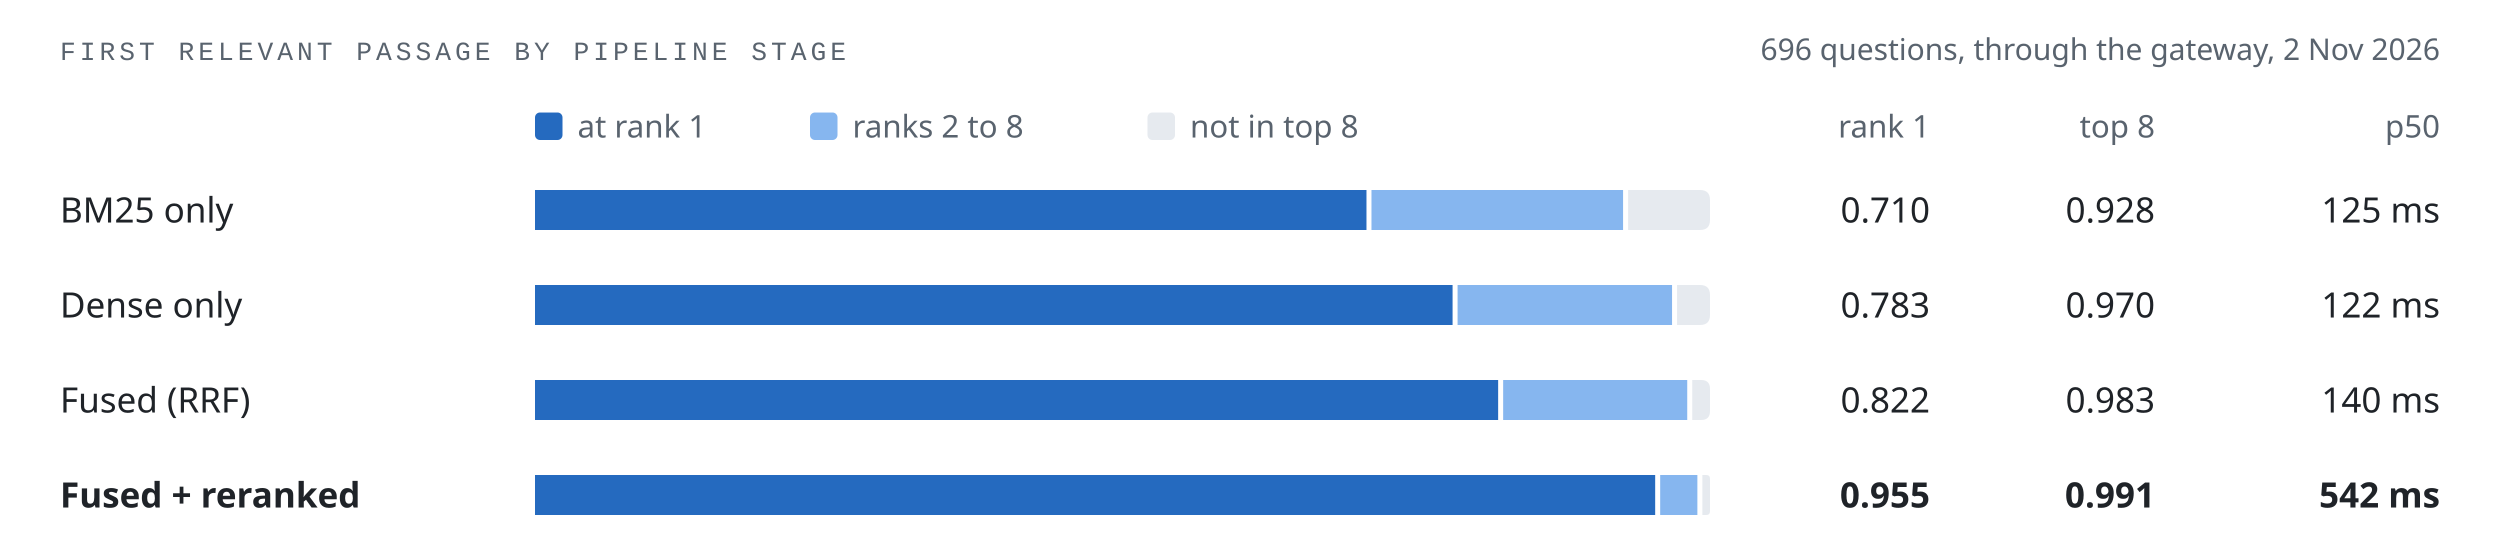
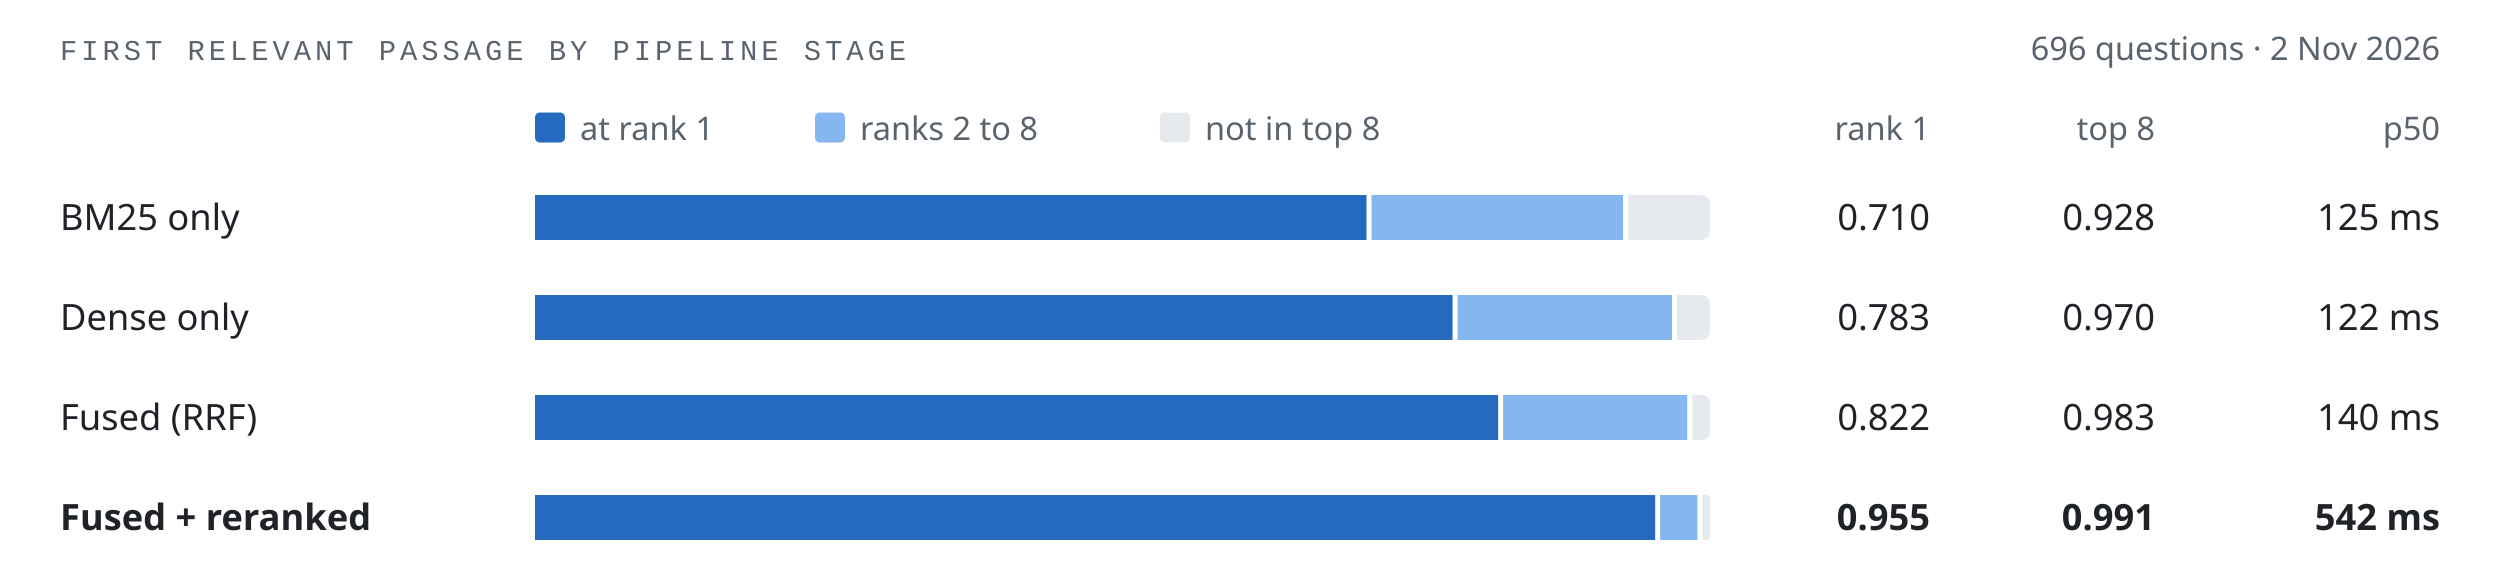
- <svg xmlns="http://www.w3.org/2000/svg" width="1000" height="222" viewBox="0 0 1000 222" role="img" aria-labelledby="t d">
+ <svg xmlns="http://www.w3.org/2000/svg" width="1000" height="232" viewBox="0 0 1000 232" role="img" aria-labelledby="t d">
  <style>.s{font-family:-apple-system,BlinkMacSystemFont,'Segoe UI','Noto Sans',Helvetica,Arial,sans-serif}.m{font-family:ui-monospace,SFMono-Regular,'SF Mono',Menlo,Consolas,'Liberation Mono',monospace}</style>
  <defs>
    <marker id="ah" viewBox="0 0 10 10" refX="9" refY="5" markerWidth="6.5" markerHeight="6.5" orient="auto">
      <path d="M0 1L9.5 5L0 9z" fill="#59636e" />
    </marker>
  </defs>
-   <text x="24" y="24" class="m" font-size="10.5" font-weight="400" fill="#59636e" letter-spacing="1.6">FIRST RELEVANT PASSAGE BY PIPELINE STAGE</text>
-   <text x="976" y="24" class="s" font-size="12" font-weight="400" fill="#59636e" text-anchor="end">696 questions, through the gateway, 2 Nov 2026</text>
-   <rect x="214" y="45" width="11" height="11" rx="2" fill="#256abf" />
-   <text x="231" y="55" class="s" font-size="12.5" font-weight="400" fill="#59636e">at rank 1</text>
-   <rect x="324" y="45" width="11" height="11" rx="2" fill="#86b6ef" />
-   <text x="341" y="55" class="s" font-size="12.5" font-weight="400" fill="#59636e">ranks 2 to 8</text>
-   <rect x="459" y="45" width="11" height="11" rx="2" fill="#e6eaef" />
-   <text x="476" y="55" class="s" font-size="12.5" font-weight="400" fill="#59636e">not in top 8</text>
-   <text x="772" y="55" class="s" font-size="12.5" font-weight="400" fill="#59636e" text-anchor="end">rank 1</text>
-   <text x="862" y="55" class="s" font-size="12.5" font-weight="400" fill="#59636e" text-anchor="end">top 8</text>
-   <text x="976" y="55" class="s" font-size="12.5" font-weight="400" fill="#59636e" text-anchor="end">p50</text>
-   <text x="24" y="89" class="s" font-size="14" font-weight="400" fill="#1f2328">BM25 only</text>
-   <rect x="214" y="76" width="332.59" height="16" fill="#256abf" />
-   <rect x="548.59" y="76" width="100.64" height="16" fill="#86b6ef" />
-   <path d="M651.24 76H680Q684 76 684 80V88Q684 92 680 92H651.24Z" fill="#e6eaef" />
-   <text x="772" y="89" class="s" font-size="14" font-weight="400" fill="#1f2328" text-anchor="end">0.710</text>
-   <text x="862" y="89" class="s" font-size="14" font-weight="400" fill="#1f2328" text-anchor="end">0.928</text>
-   <text x="976" y="89" class="s" font-size="14" font-weight="400" fill="#1f2328" text-anchor="end">125 ms</text>
-   <text x="24" y="127" class="s" font-size="14" font-weight="400" fill="#1f2328">Dense only</text>
-   <rect x="214" y="114" width="367.03" height="16" fill="#256abf" />
-   <rect x="583.03" y="114" width="85.79" height="16" fill="#86b6ef" />
-   <path d="M670.82 114H680Q684 114 684 118V126Q684 130 680 130H670.82Z" fill="#e6eaef" />
-   <text x="772" y="127" class="s" font-size="14" font-weight="400" fill="#1f2328" text-anchor="end">0.783</text>
-   <text x="862" y="127" class="s" font-size="14" font-weight="400" fill="#1f2328" text-anchor="end">0.970</text>
-   <text x="976" y="127" class="s" font-size="14" font-weight="400" fill="#1f2328" text-anchor="end">122 ms</text>
-   <text x="24" y="165" class="s" font-size="14" font-weight="400" fill="#1f2328">Fused (RRF)</text>
-   <rect x="214" y="152" width="385.26" height="16" fill="#256abf" />
-   <rect x="601.26" y="152" width="73.63" height="16" fill="#86b6ef" />
-   <path d="M676.9 152H680.45Q684 152 684 155.552V164.448Q684 168 680.45 168H676.9Z" fill="#e6eaef" />
-   <text x="772" y="165" class="s" font-size="14" font-weight="400" fill="#1f2328" text-anchor="end">0.822</text>
-   <text x="862" y="165" class="s" font-size="14" font-weight="400" fill="#1f2328" text-anchor="end">0.983</text>
-   <text x="976" y="165" class="s" font-size="14" font-weight="400" fill="#1f2328" text-anchor="end">140 ms</text>
-   <text x="24" y="203" class="s" font-size="14" font-weight="600" fill="#1f2328">Fused + reranked</text>
-   <rect x="214" y="190" width="448.07" height="16" fill="#256abf" />
-   <rect x="664.07" y="190" width="14.88" height="16" fill="#86b6ef" />
-   <path d="M680.95 190H682.47Q684 190 684 191.526V204.474Q684 206 682.47 206H680.95Z" fill="#e6eaef" />
-   <text x="772" y="203" class="s" font-size="14" font-weight="600" fill="#1f2328" text-anchor="end">0.955</text>
-   <text x="862" y="203" class="s" font-size="14" font-weight="600" fill="#1f2328" text-anchor="end">0.991</text>
-   <text x="976" y="203" class="s" font-size="14" font-weight="600" fill="#1f2328" text-anchor="end">542 ms</text>
+   <text x="24" y="24" class="m" font-size="11.5" font-weight="400" fill="#59636e" letter-spacing="1.6">FIRST RELEVANT PASSAGE BY PIPELINE STAGE</text>
+   <text x="976" y="24" class="s" font-size="13" font-weight="400" fill="#59636e" text-anchor="end">696 questions · 2 Nov 2026</text>
+   <rect x="214" y="45" width="12" height="12" rx="2" fill="#256abf" />
+   <text x="232" y="56" class="s" font-size="13" font-weight="400" fill="#59636e">at rank 1</text>
+   <rect x="326" y="45" width="12" height="12" rx="2" fill="#86b6ef" />
+   <text x="344" y="56" class="s" font-size="13" font-weight="400" fill="#59636e">ranks 2 to 8</text>
+   <rect x="464" y="45" width="12" height="12" rx="2" fill="#e6eaef" />
+   <text x="482" y="56" class="s" font-size="13" font-weight="400" fill="#59636e">not in top 8</text>
+   <text x="772" y="56" class="s" font-size="13" font-weight="400" fill="#59636e" text-anchor="end">rank 1</text>
+   <text x="862" y="56" class="s" font-size="13" font-weight="400" fill="#59636e" text-anchor="end">top 8</text>
+   <text x="976" y="56" class="s" font-size="13" font-weight="400" fill="#59636e" text-anchor="end">p50</text>
+   <text x="24" y="92" class="s" font-size="14.5" font-weight="400" fill="#1f2328">BM25 only</text>
+   <rect x="214" y="78" width="332.59" height="18" fill="#256abf" />
+   <rect x="548.59" y="78" width="100.64" height="18" fill="#86b6ef" />
+   <path d="M651.24 78H680Q684 78 684 82V92Q684 96 680 96H651.24Z" fill="#e6eaef" />
+   <text x="772" y="92" class="s" font-size="14.5" font-weight="400" fill="#1f2328" text-anchor="end">0.710</text>
+   <text x="862" y="92" class="s" font-size="14.5" font-weight="400" fill="#1f2328" text-anchor="end">0.928</text>
+   <text x="976" y="92" class="s" font-size="14.5" font-weight="400" fill="#1f2328" text-anchor="end">125 ms</text>
+   <text x="24" y="132" class="s" font-size="14.5" font-weight="400" fill="#1f2328">Dense only</text>
+   <rect x="214" y="118" width="367.03" height="18" fill="#256abf" />
+   <rect x="583.03" y="118" width="85.79" height="18" fill="#86b6ef" />
+   <path d="M670.82 118H680Q684 118 684 122V132Q684 136 680 136H670.82Z" fill="#e6eaef" />
+   <text x="772" y="132" class="s" font-size="14.5" font-weight="400" fill="#1f2328" text-anchor="end">0.783</text>
+   <text x="862" y="132" class="s" font-size="14.5" font-weight="400" fill="#1f2328" text-anchor="end">0.970</text>
+   <text x="976" y="132" class="s" font-size="14.5" font-weight="400" fill="#1f2328" text-anchor="end">122 ms</text>
+   <text x="24" y="172" class="s" font-size="14.5" font-weight="400" fill="#1f2328">Fused (RRF)</text>
+   <rect x="214" y="158" width="385.26" height="18" fill="#256abf" />
+   <rect x="601.26" y="158" width="73.63" height="18" fill="#86b6ef" />
+   <path d="M676.9 158H680.45Q684 158 684 161.552V172.448Q684 176 680.45 176H676.9Z" fill="#e6eaef" />
+   <text x="772" y="172" class="s" font-size="14.5" font-weight="400" fill="#1f2328" text-anchor="end">0.822</text>
+   <text x="862" y="172" class="s" font-size="14.5" font-weight="400" fill="#1f2328" text-anchor="end">0.983</text>
+   <text x="976" y="172" class="s" font-size="14.5" font-weight="400" fill="#1f2328" text-anchor="end">140 ms</text>
+   <text x="24" y="212" class="s" font-size="14.5" font-weight="600" fill="#1f2328">Fused + reranked</text>
+   <rect x="214" y="198" width="448.07" height="18" fill="#256abf" />
+   <rect x="664.07" y="198" width="14.88" height="18" fill="#86b6ef" />
+   <path d="M680.95 198H682.47Q684 198 684 199.526V214.474Q684 216 682.47 216H680.95Z" fill="#e6eaef" />
+   <text x="772" y="212" class="s" font-size="14.5" font-weight="600" fill="#1f2328" text-anchor="end">0.955</text>
+   <text x="862" y="212" class="s" font-size="14.5" font-weight="600" fill="#1f2328" text-anchor="end">0.991</text>
+   <text x="976" y="212" class="s" font-size="14.5" font-weight="600" fill="#1f2328" text-anchor="end">542 ms</text>
</svg>
